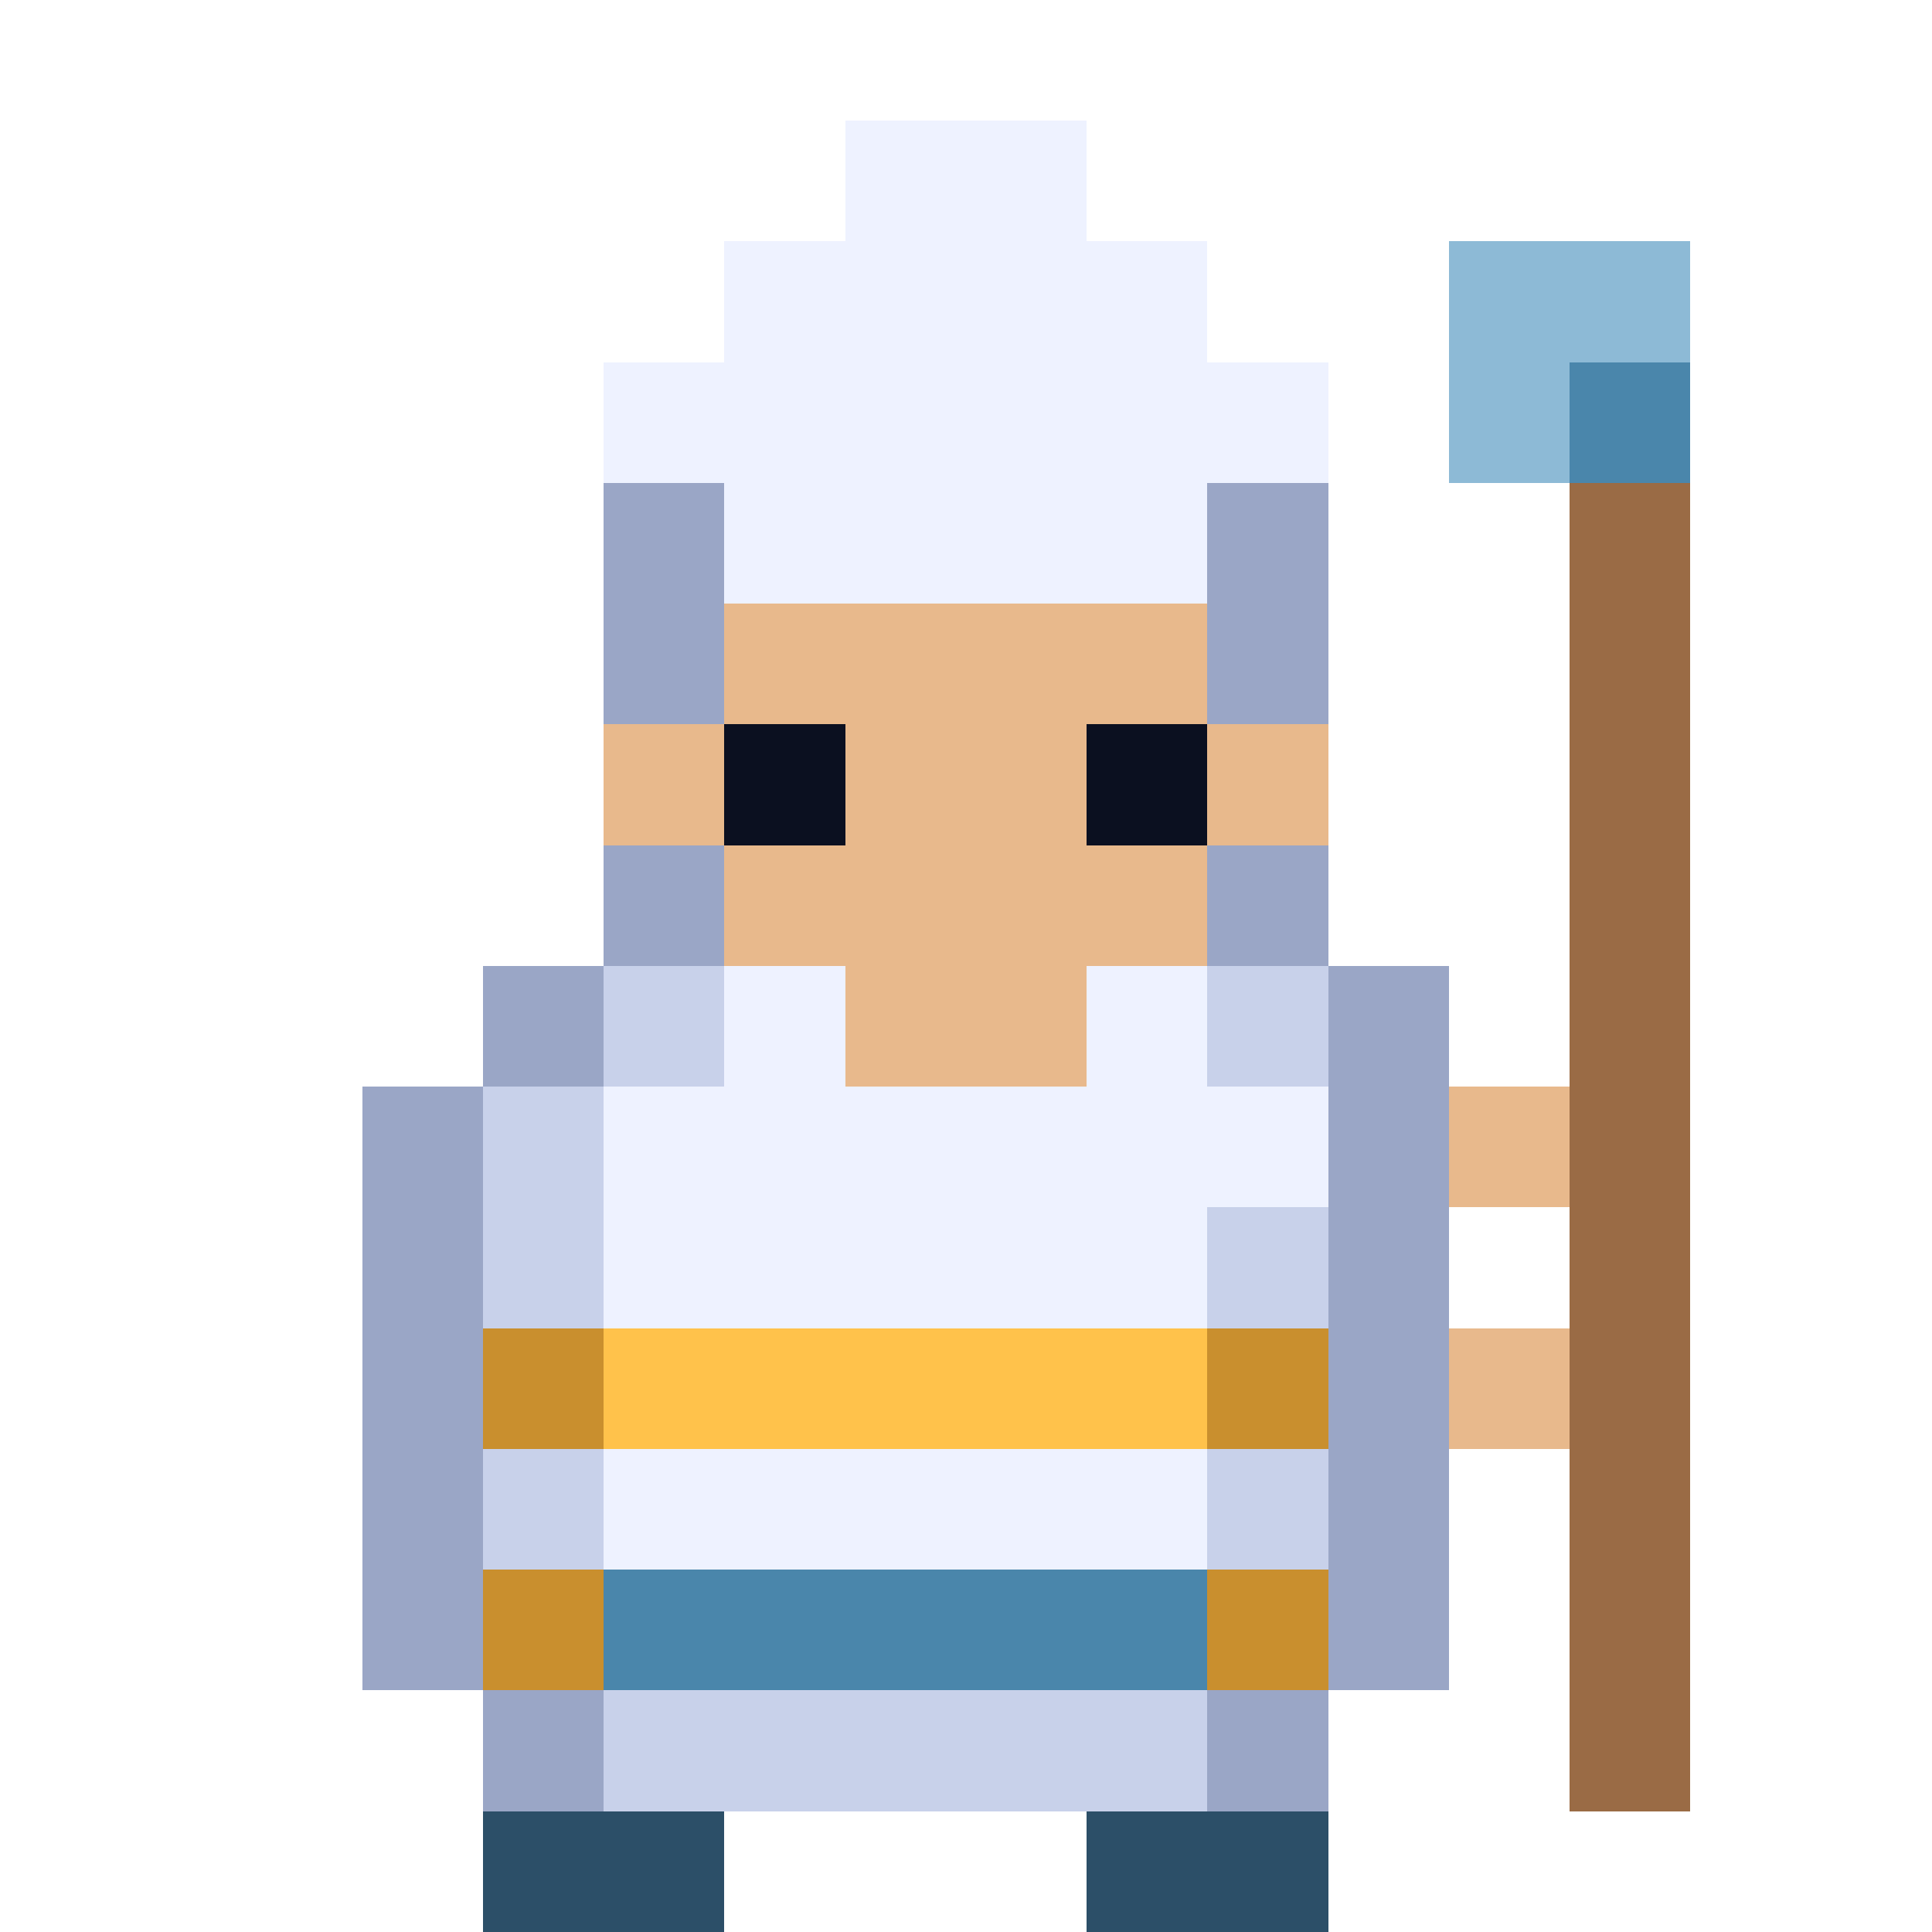
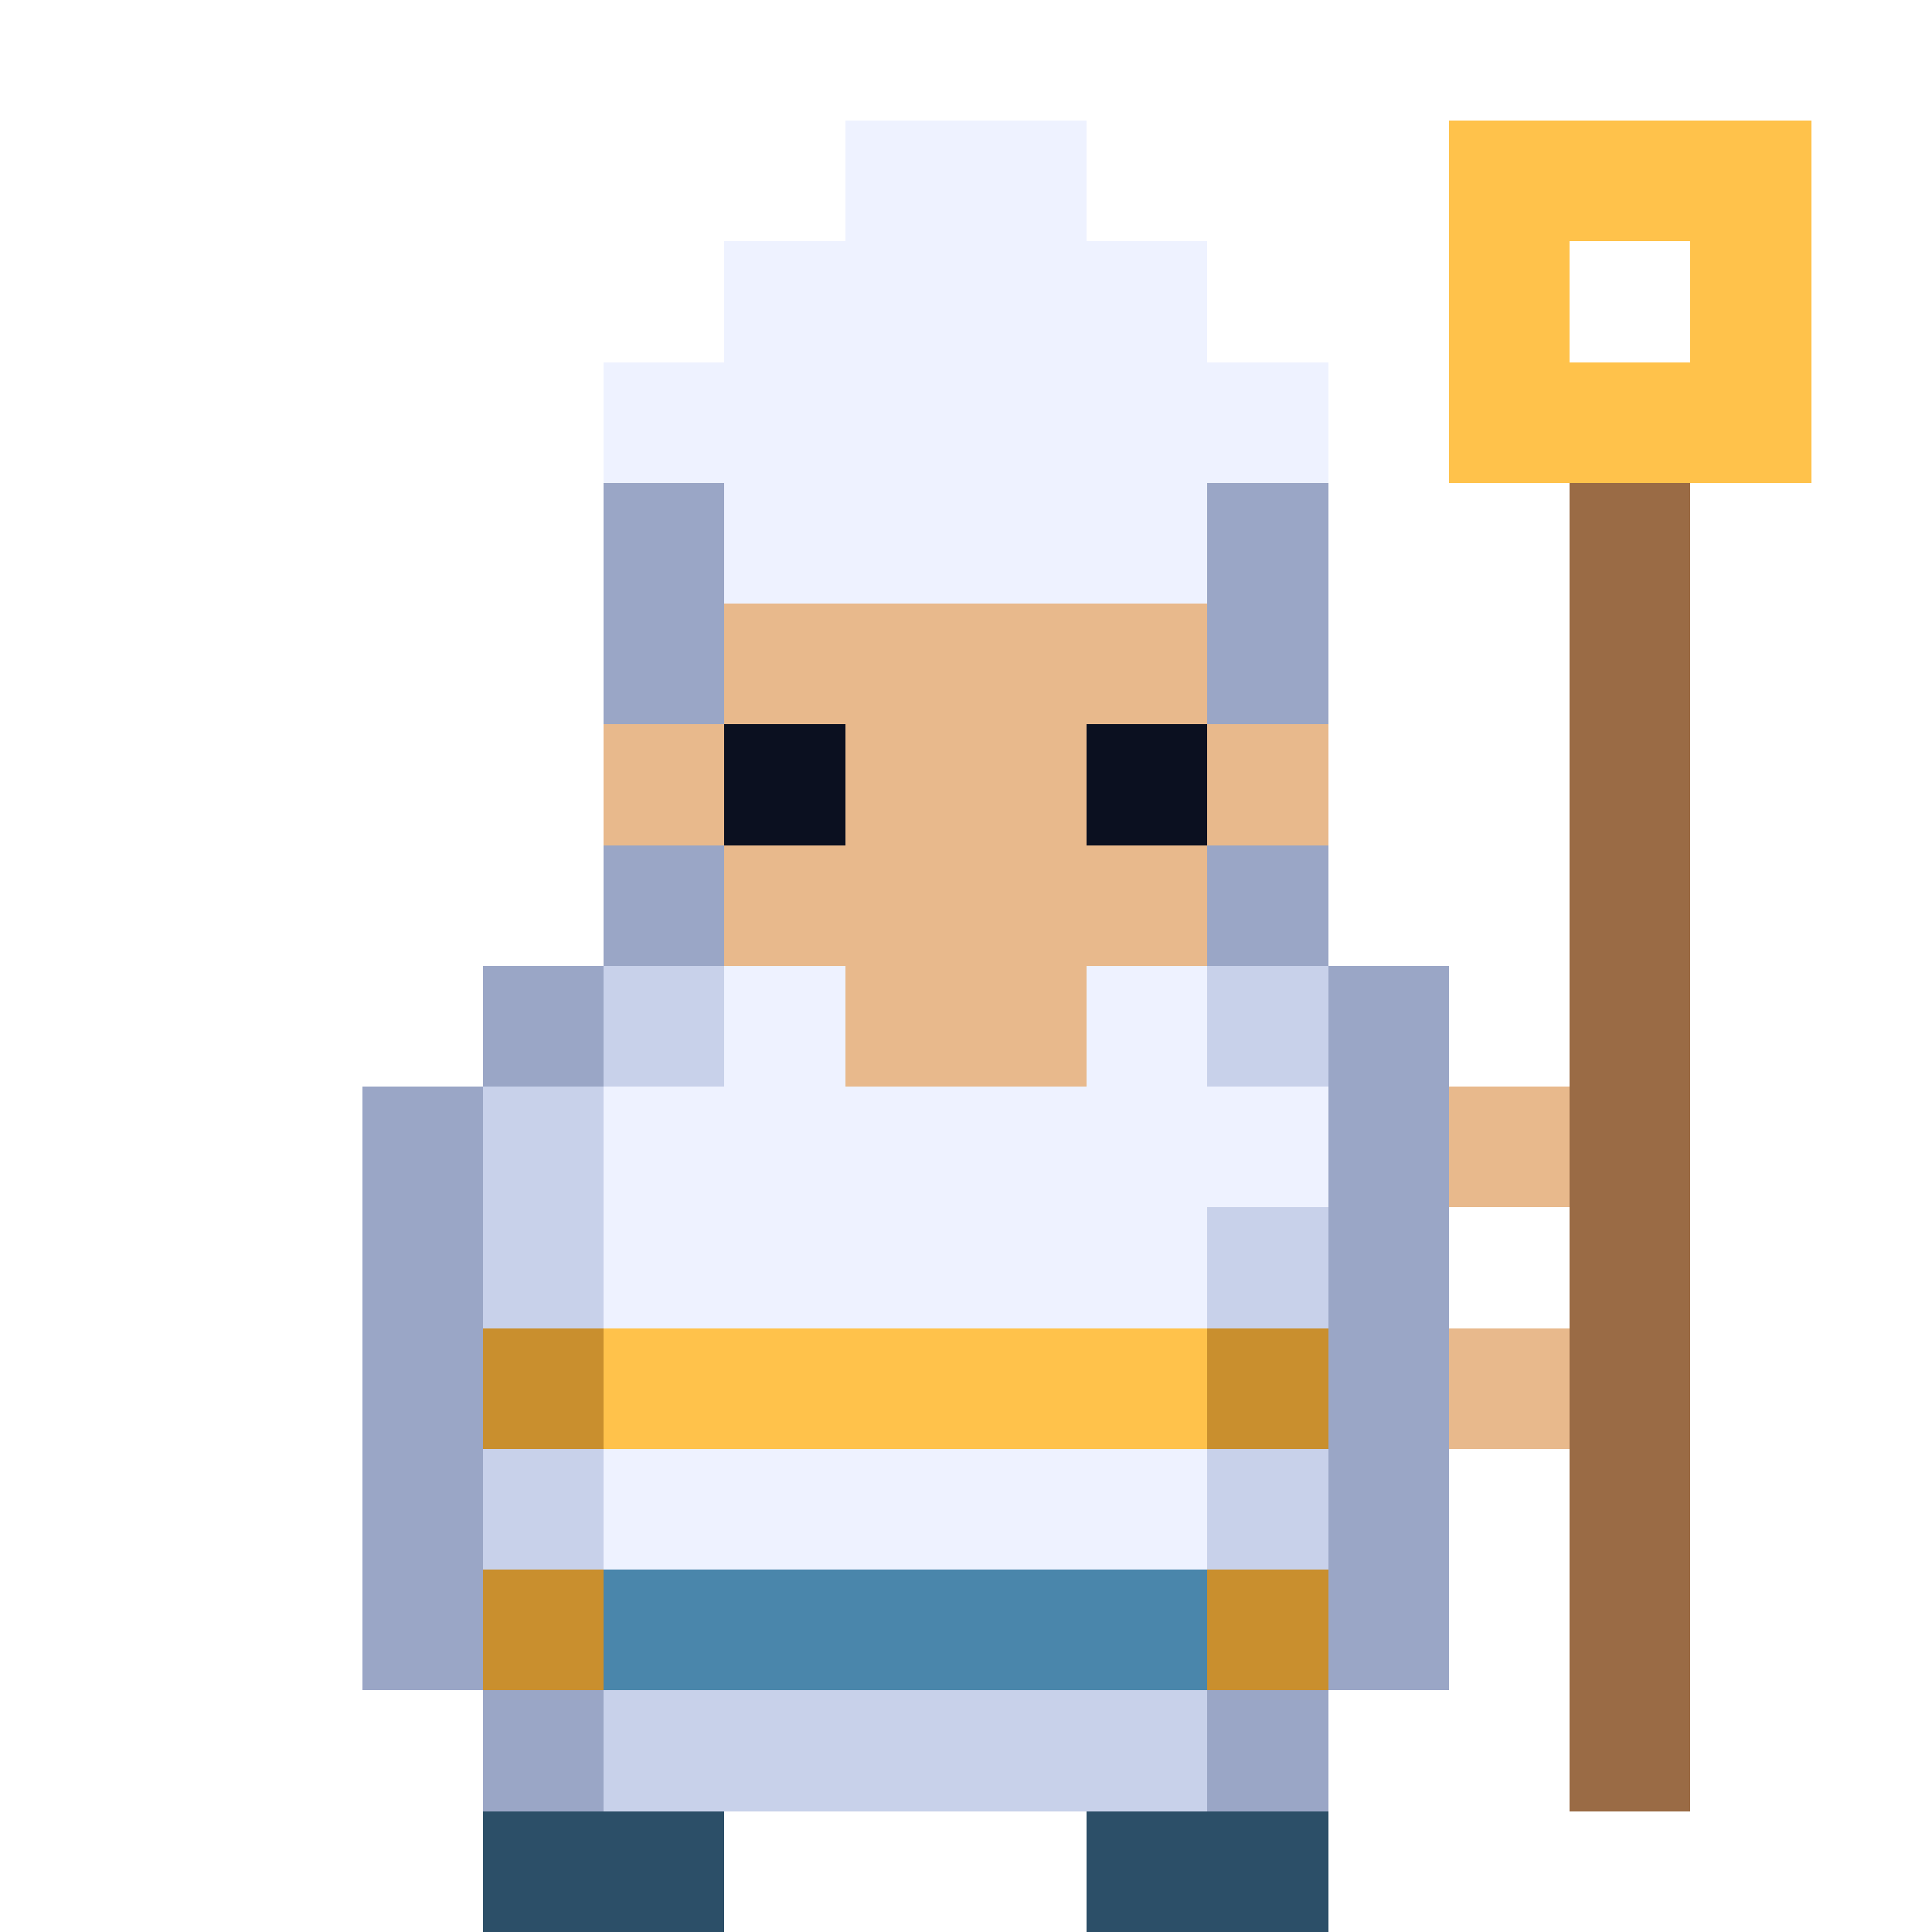
<svg xmlns="http://www.w3.org/2000/svg" viewBox="0 0 16 16" shape-rendering="crispEdges">
  <rect x="7" y="1" width="1" height="1" fill="#EEF2FF" />
  <rect x="8" y="1" width="1" height="1" fill="#EEF2FF" />
+   <rect x="12" y="1" width="1" height="1" fill="#FFC24B" />
+   <rect x="13" y="1" width="1" height="1" fill="#FFC24B" />
+   <rect x="14" y="1" width="1" height="1" fill="#FFC24B" />
  <rect x="6" y="2" width="1" height="1" fill="#EEF2FF" />
  <rect x="7" y="2" width="1" height="1" fill="#EEF2FF" />
  <rect x="8" y="2" width="1" height="1" fill="#EEF2FF" />
  <rect x="9" y="2" width="1" height="1" fill="#EEF2FF" />
-   <rect x="12" y="2" width="1" height="1" fill="#8DBAD6" />
-   <rect x="13" y="2" width="1" height="1" fill="#8DBAD6" />
+   <rect x="12" y="2" width="1" height="1" fill="#FFC24B" />
+   <rect x="14" y="2" width="1" height="1" fill="#FFC24B" />
  <rect x="5" y="3" width="1" height="1" fill="#EEF2FF" />
  <rect x="6" y="3" width="1" height="1" fill="#EEF2FF" />
  <rect x="7" y="3" width="1" height="1" fill="#EEF2FF" />
  <rect x="8" y="3" width="1" height="1" fill="#EEF2FF" />
  <rect x="9" y="3" width="1" height="1" fill="#EEF2FF" />
  <rect x="10" y="3" width="1" height="1" fill="#EEF2FF" />
-   <rect x="12" y="3" width="1" height="1" fill="#8DBAD6" />
-   <rect x="13" y="3" width="1" height="1" fill="#4A86AB" />
+   <rect x="12" y="3" width="1" height="1" fill="#FFC24B" />
+   <rect x="13" y="3" width="1" height="1" fill="#FFC24B" />
+   <rect x="14" y="3" width="1" height="1" fill="#FFC24B" />
  <rect x="5" y="4" width="1" height="1" fill="#9AA6C6" />
  <rect x="6" y="4" width="1" height="1" fill="#EEF2FF" />
  <rect x="7" y="4" width="1" height="1" fill="#EEF2FF" />
  <rect x="8" y="4" width="1" height="1" fill="#EEF2FF" />
  <rect x="9" y="4" width="1" height="1" fill="#EEF2FF" />
  <rect x="10" y="4" width="1" height="1" fill="#9AA6C6" />
  <rect x="13" y="4" width="1" height="1" fill="#9A6B45" />
  <rect x="5" y="5" width="1" height="1" fill="#9AA6C6" />
  <rect x="6" y="5" width="1" height="1" fill="#E8B98C" />
  <rect x="7" y="5" width="1" height="1" fill="#E8B98C" />
  <rect x="8" y="5" width="1" height="1" fill="#E8B98C" />
  <rect x="9" y="5" width="1" height="1" fill="#E8B98C" />
  <rect x="10" y="5" width="1" height="1" fill="#9AA6C6" />
  <rect x="13" y="5" width="1" height="1" fill="#9A6B45" />
  <rect x="5" y="6" width="1" height="1" fill="#E8B98C" />
  <rect x="6" y="6" width="1" height="1" fill="#0B1020" />
  <rect x="7" y="6" width="1" height="1" fill="#E8B98C" />
  <rect x="8" y="6" width="1" height="1" fill="#E8B98C" />
  <rect x="9" y="6" width="1" height="1" fill="#0B1020" />
  <rect x="10" y="6" width="1" height="1" fill="#E8B98C" />
  <rect x="13" y="6" width="1" height="1" fill="#9A6B45" />
  <rect x="5" y="7" width="1" height="1" fill="#9AA6C6" />
  <rect x="6" y="7" width="1" height="1" fill="#E8B98C" />
  <rect x="7" y="7" width="1" height="1" fill="#E8B98C" />
  <rect x="8" y="7" width="1" height="1" fill="#E8B98C" />
  <rect x="9" y="7" width="1" height="1" fill="#E8B98C" />
  <rect x="10" y="7" width="1" height="1" fill="#9AA6C6" />
  <rect x="13" y="7" width="1" height="1" fill="#9A6B45" />
  <rect x="4" y="8" width="1" height="1" fill="#9AA6C6" />
  <rect x="5" y="8" width="1" height="1" fill="#C8D1EA" />
  <rect x="6" y="8" width="1" height="1" fill="#EEF2FF" />
  <rect x="7" y="8" width="1" height="1" fill="#E8B98C" />
  <rect x="8" y="8" width="1" height="1" fill="#E8B98C" />
  <rect x="9" y="8" width="1" height="1" fill="#EEF2FF" />
  <rect x="10" y="8" width="1" height="1" fill="#C8D1EA" />
  <rect x="11" y="8" width="1" height="1" fill="#9AA6C6" />
  <rect x="13" y="8" width="1" height="1" fill="#9A6B45" />
  <rect x="3" y="9" width="1" height="1" fill="#9AA6C6" />
  <rect x="4" y="9" width="1" height="1" fill="#C8D1EA" />
  <rect x="5" y="9" width="1" height="1" fill="#EEF2FF" />
  <rect x="6" y="9" width="1" height="1" fill="#EEF2FF" />
  <rect x="7" y="9" width="1" height="1" fill="#EEF2FF" />
  <rect x="8" y="9" width="1" height="1" fill="#EEF2FF" />
  <rect x="9" y="9" width="1" height="1" fill="#EEF2FF" />
  <rect x="10" y="9" width="1" height="1" fill="#EEF2FF" />
  <rect x="11" y="9" width="1" height="1" fill="#9AA6C6" />
  <rect x="12" y="9" width="1" height="1" fill="#E8B98C" />
  <rect x="13" y="9" width="1" height="1" fill="#9A6B45" />
  <rect x="3" y="10" width="1" height="1" fill="#9AA6C6" />
  <rect x="4" y="10" width="1" height="1" fill="#C8D1EA" />
  <rect x="5" y="10" width="1" height="1" fill="#EEF2FF" />
  <rect x="6" y="10" width="1" height="1" fill="#EEF2FF" />
  <rect x="7" y="10" width="1" height="1" fill="#EEF2FF" />
  <rect x="8" y="10" width="1" height="1" fill="#EEF2FF" />
  <rect x="9" y="10" width="1" height="1" fill="#EEF2FF" />
  <rect x="10" y="10" width="1" height="1" fill="#C8D1EA" />
  <rect x="11" y="10" width="1" height="1" fill="#9AA6C6" />
  <rect x="13" y="10" width="1" height="1" fill="#9A6B45" />
  <rect x="3" y="11" width="1" height="1" fill="#9AA6C6" />
  <rect x="4" y="11" width="1" height="1" fill="#C98F2E" />
  <rect x="5" y="11" width="1" height="1" fill="#FFC24B" />
  <rect x="6" y="11" width="1" height="1" fill="#FFC24B" />
  <rect x="7" y="11" width="1" height="1" fill="#FFC24B" />
  <rect x="8" y="11" width="1" height="1" fill="#FFC24B" />
  <rect x="9" y="11" width="1" height="1" fill="#FFC24B" />
  <rect x="10" y="11" width="1" height="1" fill="#C98F2E" />
  <rect x="11" y="11" width="1" height="1" fill="#9AA6C6" />
  <rect x="12" y="11" width="1" height="1" fill="#E8B98C" />
  <rect x="13" y="11" width="1" height="1" fill="#9A6B45" />
  <rect x="3" y="12" width="1" height="1" fill="#9AA6C6" />
  <rect x="4" y="12" width="1" height="1" fill="#C8D1EA" />
  <rect x="5" y="12" width="1" height="1" fill="#EEF2FF" />
  <rect x="6" y="12" width="1" height="1" fill="#EEF2FF" />
  <rect x="7" y="12" width="1" height="1" fill="#EEF2FF" />
  <rect x="8" y="12" width="1" height="1" fill="#EEF2FF" />
  <rect x="9" y="12" width="1" height="1" fill="#EEF2FF" />
  <rect x="10" y="12" width="1" height="1" fill="#C8D1EA" />
  <rect x="11" y="12" width="1" height="1" fill="#9AA6C6" />
  <rect x="13" y="12" width="1" height="1" fill="#9A6B45" />
  <rect x="3" y="13" width="1" height="1" fill="#9AA6C6" />
  <rect x="4" y="13" width="1" height="1" fill="#C98F2E" />
  <rect x="5" y="13" width="1" height="1" fill="#4A86AB" />
  <rect x="6" y="13" width="1" height="1" fill="#4A86AB" />
  <rect x="7" y="13" width="1" height="1" fill="#4A86AB" />
  <rect x="8" y="13" width="1" height="1" fill="#4A86AB" />
  <rect x="9" y="13" width="1" height="1" fill="#4A86AB" />
  <rect x="10" y="13" width="1" height="1" fill="#C98F2E" />
  <rect x="11" y="13" width="1" height="1" fill="#9AA6C6" />
  <rect x="13" y="13" width="1" height="1" fill="#9A6B45" />
  <rect x="4" y="14" width="1" height="1" fill="#9AA6C6" />
  <rect x="5" y="14" width="1" height="1" fill="#C8D1EA" />
  <rect x="6" y="14" width="1" height="1" fill="#C8D1EA" />
  <rect x="7" y="14" width="1" height="1" fill="#C8D1EA" />
  <rect x="8" y="14" width="1" height="1" fill="#C8D1EA" />
  <rect x="9" y="14" width="1" height="1" fill="#C8D1EA" />
  <rect x="10" y="14" width="1" height="1" fill="#9AA6C6" />
  <rect x="13" y="14" width="1" height="1" fill="#9A6B45" />
  <rect x="4" y="15" width="1" height="1" fill="#2C4F68" />
  <rect x="5" y="15" width="1" height="1" fill="#2C4F68" />
  <rect x="9" y="15" width="1" height="1" fill="#2C4F68" />
  <rect x="10" y="15" width="1" height="1" fill="#2C4F68" />
</svg>
